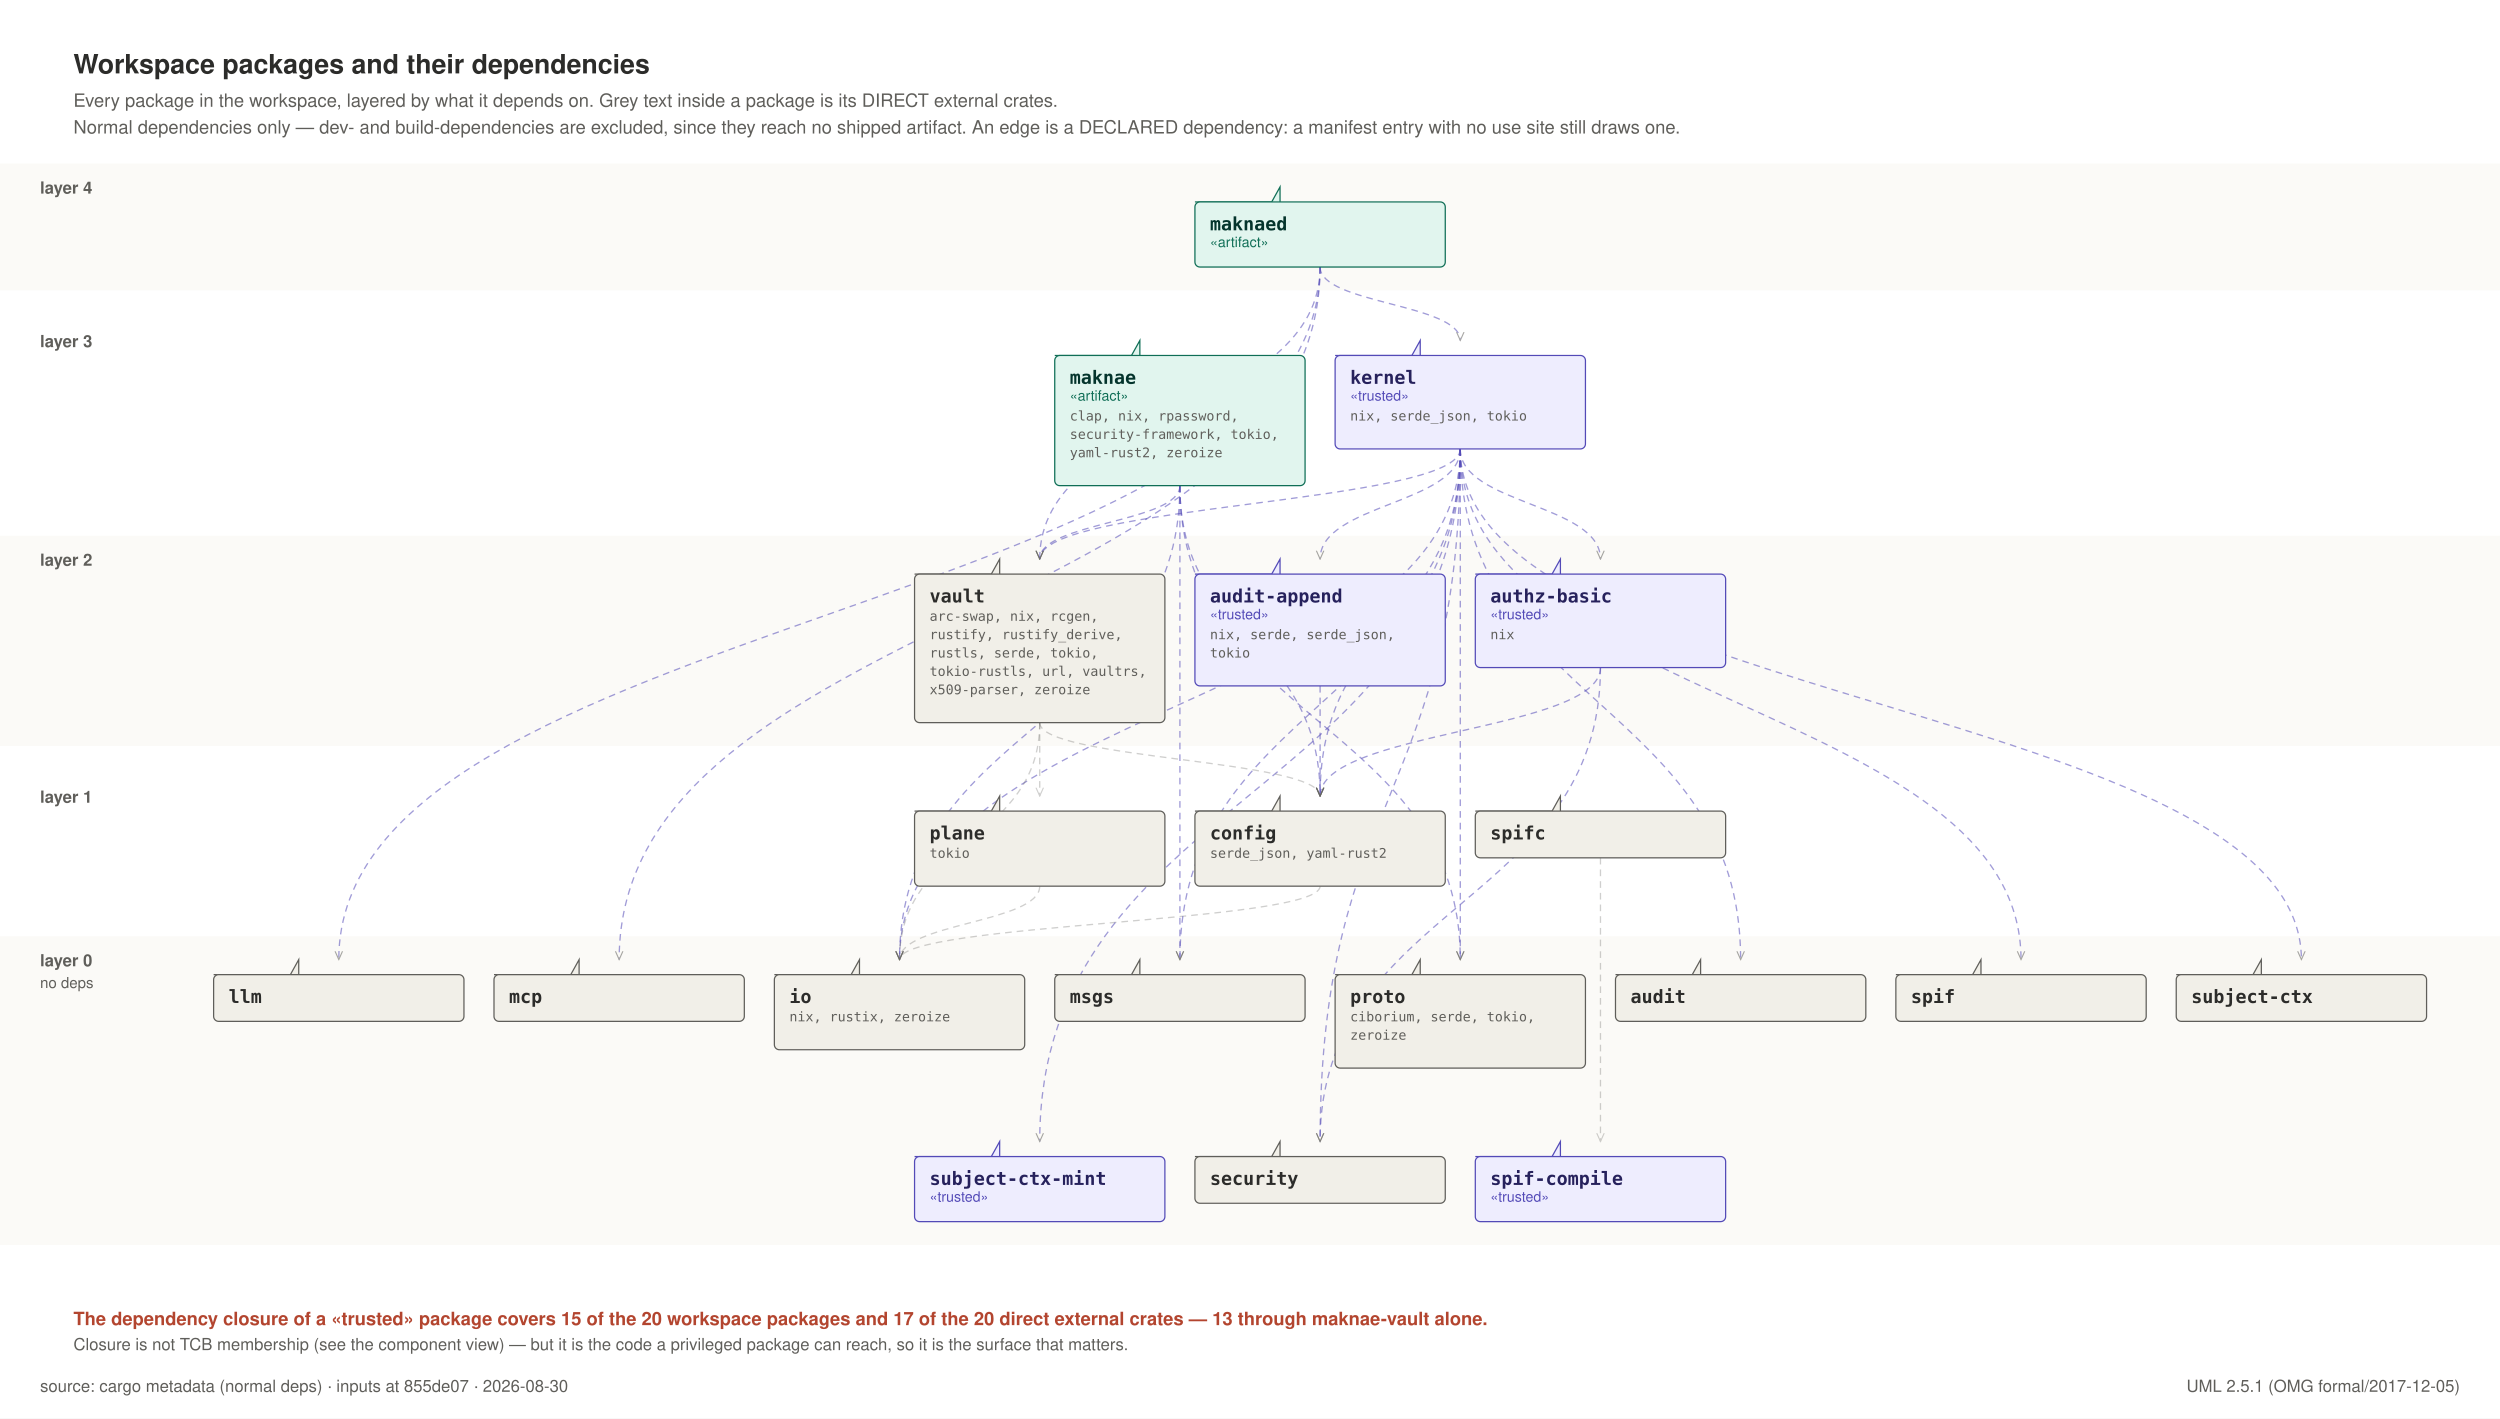
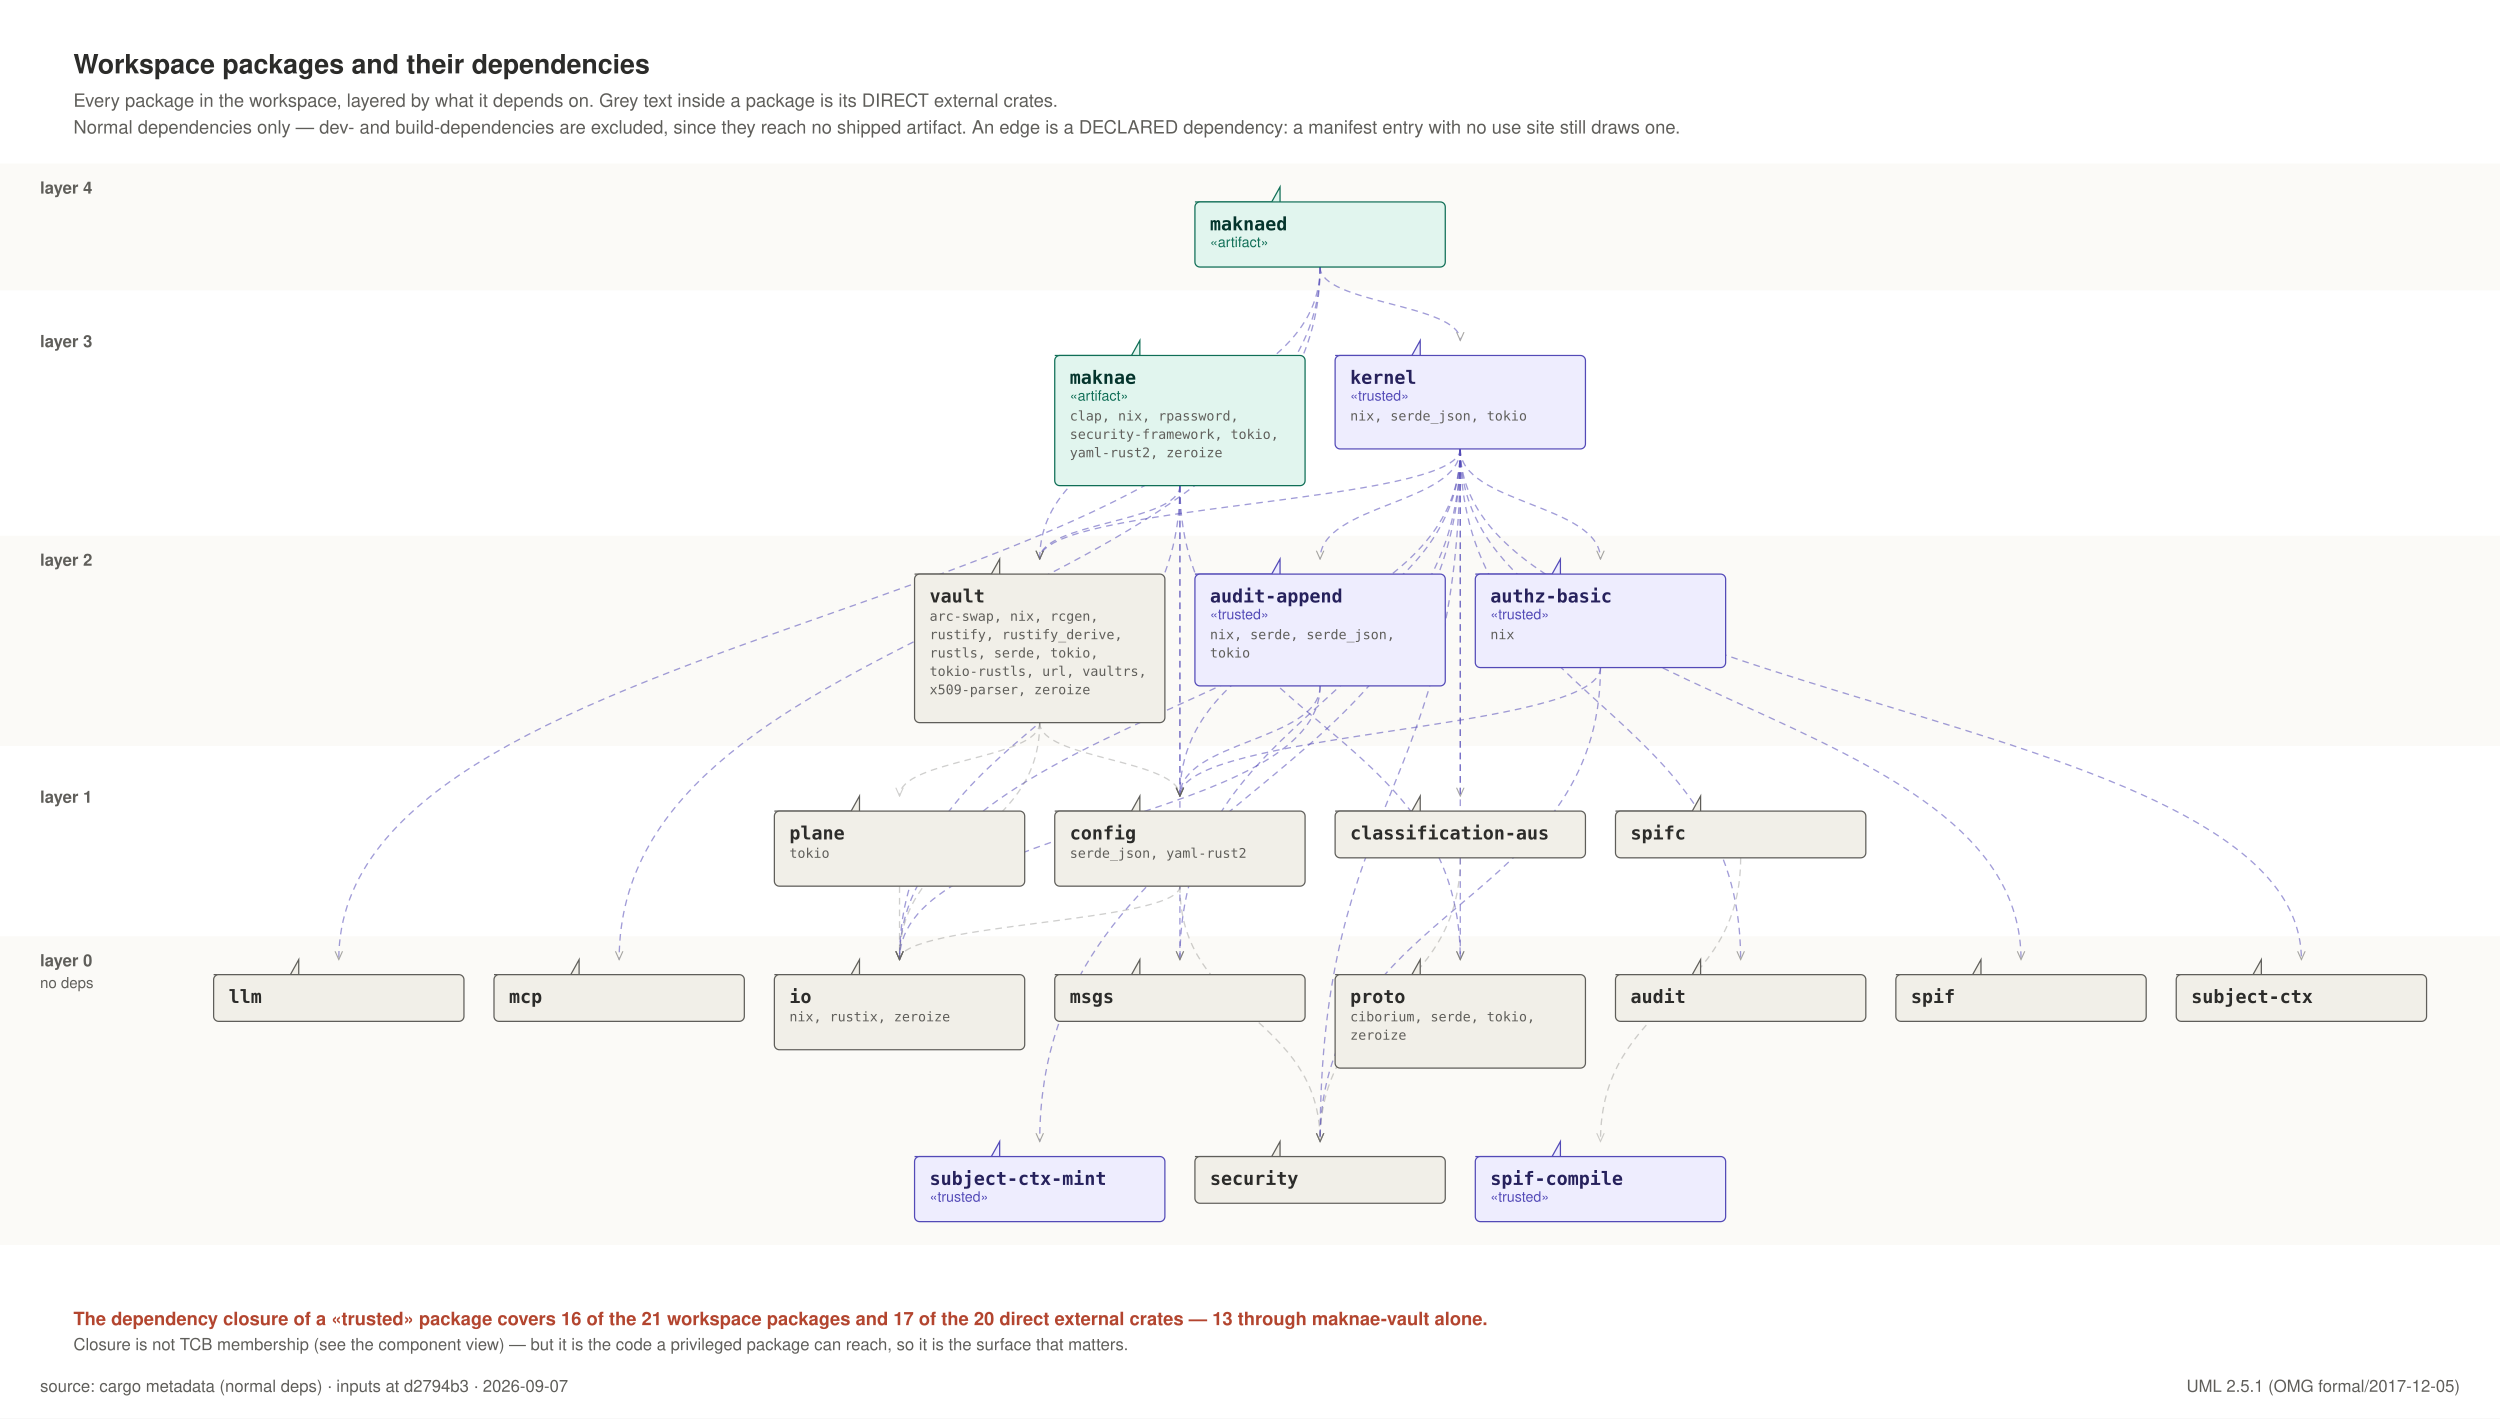
<svg xmlns="http://www.w3.org/2000/svg" width="1498" height="850" viewBox="0 0 1498 850" role="img">
  <rect x="0" y="0" width="1498" height="850" fill="#FFFFFF" />
  <text x="44" y="44" text-anchor="start" font-family="Helvetica, Arial, sans-serif" font-size="16" font-weight="600" fill="#2C2C2A">Workspace packages and their dependencies</text>
  <text x="44" y="64" text-anchor="start" font-family="Helvetica, Arial, sans-serif" font-size="11" font-weight="400" fill="#5F5E5A">Every package in the workspace, layered by what it depends on. Grey text inside a package is its DIRECT external crates.</text>
  <text x="44" y="80" text-anchor="start" font-family="Helvetica, Arial, sans-serif" font-size="11" font-weight="400" fill="#5F5E5A">Normal dependencies only — dev- and build-dependencies are excluded, since they reach no shipped artifact. An edge is a DECLARED dependency: a manifest entry with no use site still draws one.</text>
  <rect x="0" y="98" width="1498" height="76" fill="#FBFAF7" />
  <text x="24" y="116" text-anchor="start" font-family="Helvetica, Arial, sans-serif" font-size="10" font-weight="600" fill="#5F5E5A">layer 4</text>
  <rect x="0" y="190" width="1498" height="115" fill="#FFFFFF" />
  <text x="24" y="208" text-anchor="start" font-family="Helvetica, Arial, sans-serif" font-size="10" font-weight="600" fill="#5F5E5A">layer 3</text>
  <rect x="0" y="321" width="1498" height="126" fill="#FBFAF7" />
  <text x="24" y="339" text-anchor="start" font-family="Helvetica, Arial, sans-serif" font-size="10" font-weight="600" fill="#5F5E5A">layer 2</text>
  <rect x="0" y="463" width="1498" height="82" fill="#FFFFFF" />
  <text x="24" y="481" text-anchor="start" font-family="Helvetica, Arial, sans-serif" font-size="10" font-weight="600" fill="#5F5E5A">layer 1</text>
  <rect x="0" y="561" width="1498" height="185" fill="#FBFAF7" />
  <text x="24" y="579" text-anchor="start" font-family="Helvetica, Arial, sans-serif" font-size="10" font-weight="600" fill="#5F5E5A">layer 0</text>
  <text x="24" y="592" text-anchor="start" font-family="Helvetica, Arial, sans-serif" font-size="9" font-weight="400" fill="#5F5E5A">no deps</text>
  <defs>
    <marker id="dep" viewBox="0 0 10 10" refX="9" refY="5" markerWidth="7" markerHeight="7" orient="auto-start-reverse">
      <path d="M 0 1 L 9 5 L 0 9" fill="none" stroke="#5F5E5A" stroke-width="1.2" />
    </marker>
  </defs>
-   <path d="M 707 291 C 707 384 791 384 791 477" fill="none" stroke="#534AB7" stroke-width="0.8" stroke-dasharray="4 3" opacity="0.55" marker-end="url(#dep)" />
+   <path d="M 707 291 C 707 384 707 384 707 477" fill="none" stroke="#534AB7" stroke-width="0.8" stroke-dasharray="4 3" opacity="0.55" marker-end="url(#dep)" />
  <path d="M 707 291 C 707 433 539 433 539 575" fill="none" stroke="#534AB7" stroke-width="0.8" stroke-dasharray="4 3" opacity="0.55" marker-end="url(#dep)" />
  <path d="M 707 291 C 707 433 707 433 707 575" fill="none" stroke="#534AB7" stroke-width="0.8" stroke-dasharray="4 3" opacity="0.55" marker-end="url(#dep)" />
  <path d="M 707 291 C 707 433 875 433 875 575" fill="none" stroke="#534AB7" stroke-width="0.8" stroke-dasharray="4 3" opacity="0.55" marker-end="url(#dep)" />
  <path d="M 707 291 C 707 313 623 313 623 335" fill="none" stroke="#534AB7" stroke-width="0.8" stroke-dasharray="4 3" opacity="0.55" marker-end="url(#dep)" />
-   <path d="M 791 411 C 791 444 791 444 791 477" fill="none" stroke="#534AB7" stroke-width="0.8" stroke-dasharray="4 3" opacity="0.55" marker-end="url(#dep)" />
-   <path d="M 959 400 C 959 438 791 438 791 477" fill="none" stroke="#534AB7" stroke-width="0.8" stroke-dasharray="4 3" opacity="0.55" marker-end="url(#dep)" />
+   <path d="M 791 411 C 791 444 707 444 707 477" fill="none" stroke="#534AB7" stroke-width="0.8" stroke-dasharray="4 3" opacity="0.55" marker-end="url(#dep)" />
+   <path d="M 791 411 C 791 493 539 493 539 575" fill="none" stroke="#534AB7" stroke-width="0.8" stroke-dasharray="4 3" opacity="0.55" marker-end="url(#dep)" />
+   <path d="M 959 400 C 959 438 707 438 707 477" fill="none" stroke="#534AB7" stroke-width="0.8" stroke-dasharray="4 3" opacity="0.55" marker-end="url(#dep)" />
  <path d="M 959 400 C 959 542 791 542 791 684" fill="none" stroke="#534AB7" stroke-width="0.8" stroke-dasharray="4 3" opacity="0.55" marker-end="url(#dep)" />
-   <path d="M 791 531 C 791 553 539 553 539 575" fill="none" stroke="#5F5E5A" stroke-width="0.8" stroke-dasharray="4 3" opacity="0.3" marker-end="url(#dep)" />
+   <path d="M 875 514 C 875 599 791 599 791 684" fill="none" stroke="#5F5E5A" stroke-width="0.8" stroke-dasharray="4 3" opacity="0.3" marker-end="url(#dep)" />
+   <path d="M 707 531 C 707 553 539 553 539 575" fill="none" stroke="#5F5E5A" stroke-width="0.8" stroke-dasharray="4 3" opacity="0.3" marker-end="url(#dep)" />
+   <path d="M 707 531 C 707 608 791 608 791 684" fill="none" stroke="#5F5E5A" stroke-width="0.8" stroke-dasharray="4 3" opacity="0.3" marker-end="url(#dep)" />
  <path d="M 875 269 C 875 422 1043 422 1043 575" fill="none" stroke="#534AB7" stroke-width="0.8" stroke-dasharray="4 3" opacity="0.55" marker-end="url(#dep)" />
  <path d="M 875 269 C 875 302 791 302 791 335" fill="none" stroke="#534AB7" stroke-width="0.8" stroke-dasharray="4 3" opacity="0.55" marker-end="url(#dep)" />
  <path d="M 875 269 C 875 302 959 302 959 335" fill="none" stroke="#534AB7" stroke-width="0.8" stroke-dasharray="4 3" opacity="0.55" marker-end="url(#dep)" />
-   <path d="M 875 269 C 875 373 791 373 791 477" fill="none" stroke="#534AB7" stroke-width="0.8" stroke-dasharray="4 3" opacity="0.55" marker-end="url(#dep)" />
+   <path d="M 875 269 C 875 373 875 373 875 477" fill="none" stroke="#534AB7" stroke-width="0.8" stroke-dasharray="4 3" opacity="0.55" marker-end="url(#dep)" />
+   <path d="M 875 269 C 875 373 707 373 707 477" fill="none" stroke="#534AB7" stroke-width="0.8" stroke-dasharray="4 3" opacity="0.55" marker-end="url(#dep)" />
  <path d="M 875 269 C 875 422 539 422 539 575" fill="none" stroke="#534AB7" stroke-width="0.8" stroke-dasharray="4 3" opacity="0.55" marker-end="url(#dep)" />
  <path d="M 875 269 C 875 422 707 422 707 575" fill="none" stroke="#534AB7" stroke-width="0.8" stroke-dasharray="4 3" opacity="0.55" marker-end="url(#dep)" />
  <path d="M 875 269 C 875 422 875 422 875 575" fill="none" stroke="#534AB7" stroke-width="0.8" stroke-dasharray="4 3" opacity="0.55" marker-end="url(#dep)" />
  <path d="M 875 269 C 875 476 791 476 791 684" fill="none" stroke="#534AB7" stroke-width="0.8" stroke-dasharray="4 3" opacity="0.55" marker-end="url(#dep)" />
  <path d="M 875 269 C 875 422 1211 422 1211 575" fill="none" stroke="#534AB7" stroke-width="0.8" stroke-dasharray="4 3" opacity="0.55" marker-end="url(#dep)" />
  <path d="M 875 269 C 875 422 1379 422 1379 575" fill="none" stroke="#534AB7" stroke-width="0.8" stroke-dasharray="4 3" opacity="0.55" marker-end="url(#dep)" />
  <path d="M 875 269 C 875 476 623 476 623 684" fill="none" stroke="#534AB7" stroke-width="0.8" stroke-dasharray="4 3" opacity="0.55" marker-end="url(#dep)" />
  <path d="M 875 269 C 875 302 623 302 623 335" fill="none" stroke="#534AB7" stroke-width="0.8" stroke-dasharray="4 3" opacity="0.55" marker-end="url(#dep)" />
-   <path d="M 623 531 C 623 553 539 553 539 575" fill="none" stroke="#5F5E5A" stroke-width="0.8" stroke-dasharray="4 3" opacity="0.3" marker-end="url(#dep)" />
-   <path d="M 959 514 C 959 599 959 599 959 684" fill="none" stroke="#5F5E5A" stroke-width="0.8" stroke-dasharray="4 3" opacity="0.3" marker-end="url(#dep)" />
-   <path d="M 623 433 C 623 455 791 455 791 477" fill="none" stroke="#5F5E5A" stroke-width="0.8" stroke-dasharray="4 3" opacity="0.3" marker-end="url(#dep)" />
+   <path d="M 539 531 C 539 553 539 553 539 575" fill="none" stroke="#5F5E5A" stroke-width="0.8" stroke-dasharray="4 3" opacity="0.3" marker-end="url(#dep)" />
+   <path d="M 1043 514 C 1043 599 959 599 959 684" fill="none" stroke="#5F5E5A" stroke-width="0.8" stroke-dasharray="4 3" opacity="0.3" marker-end="url(#dep)" />
+   <path d="M 623 433 C 623 455 707 455 707 477" fill="none" stroke="#5F5E5A" stroke-width="0.8" stroke-dasharray="4 3" opacity="0.3" marker-end="url(#dep)" />
  <path d="M 623 433 C 623 504 539 504 539 575" fill="none" stroke="#5F5E5A" stroke-width="0.8" stroke-dasharray="4 3" opacity="0.3" marker-end="url(#dep)" />
-   <path d="M 623 433 C 623 455 623 455 623 477" fill="none" stroke="#5F5E5A" stroke-width="0.8" stroke-dasharray="4 3" opacity="0.3" marker-end="url(#dep)" />
+   <path d="M 623 433 C 623 455 539 455 539 477" fill="none" stroke="#5F5E5A" stroke-width="0.8" stroke-dasharray="4 3" opacity="0.3" marker-end="url(#dep)" />
  <path d="M 791 160 C 791 182 875 182 875 204" fill="none" stroke="#534AB7" stroke-width="0.8" stroke-dasharray="4 3" opacity="0.55" marker-end="url(#dep)" />
  <path d="M 791 160 C 791 368 203 368 203 575" fill="none" stroke="#534AB7" stroke-width="0.8" stroke-dasharray="4 3" opacity="0.55" marker-end="url(#dep)" />
  <path d="M 791 160 C 791 368 371 368 371 575" fill="none" stroke="#534AB7" stroke-width="0.8" stroke-dasharray="4 3" opacity="0.55" marker-end="url(#dep)" />
  <path d="M 791 160 C 791 248 623 248 623 335" fill="none" stroke="#534AB7" stroke-width="0.8" stroke-dasharray="4 3" opacity="0.55" marker-end="url(#dep)" />
  <path d="M 716.0 121 h 46 l 5 -9 h 0 v 9" fill="#E1F5EE" stroke="#0F6E56" stroke-width="0.75" />
  <rect x="716.0" y="121" width="150" height="39" rx="3" fill="#E1F5EE" stroke="#0F6E56" stroke-width="0.75" />
  <text x="725.0" y="138" text-anchor="start" font-family="ui-monospace, SFMono-Regular, Menlo, monospace" font-size="11" font-weight="600" fill="#04342C">maknaed</text>
  <text x="725.0" y="148" text-anchor="start" font-family="Helvetica, Arial, sans-serif" font-size="8.5" font-weight="400" fill="#0F6E56">«artifact»</text>
  <path d="M 632.0 213 h 46 l 5 -9 h 0 v 9" fill="#E1F5EE" stroke="#0F6E56" stroke-width="0.75" />
  <rect x="632.0" y="213" width="150" height="78" rx="3" fill="#E1F5EE" stroke="#0F6E56" stroke-width="0.75" />
  <text x="641.0" y="230" text-anchor="start" font-family="ui-monospace, SFMono-Regular, Menlo, monospace" font-size="11" font-weight="600" fill="#04342C">maknae</text>
  <text x="641.0" y="240" text-anchor="start" font-family="Helvetica, Arial, sans-serif" font-size="8.5" font-weight="400" fill="#0F6E56">«artifact»</text>
  <text x="641.0" y="252" text-anchor="start" font-family="ui-monospace, SFMono-Regular, Menlo, monospace" font-size="8" font-weight="400" fill="#5F5E5A">clap, nix, rpassword,</text>
  <text x="641.0" y="263" text-anchor="start" font-family="ui-monospace, SFMono-Regular, Menlo, monospace" font-size="8" font-weight="400" fill="#5F5E5A">security-framework, tokio,</text>
  <text x="641.0" y="274" text-anchor="start" font-family="ui-monospace, SFMono-Regular, Menlo, monospace" font-size="8" font-weight="400" fill="#5F5E5A">yaml-rust2, zeroize</text>
  <path d="M 800.0 213 h 46 l 5 -9 h 0 v 9" fill="#EEEDFE" stroke="#534AB7" stroke-width="0.75" />
  <rect x="800.0" y="213" width="150" height="56" rx="3" fill="#EEEDFE" stroke="#534AB7" stroke-width="0.75" />
  <text x="809.0" y="230" text-anchor="start" font-family="ui-monospace, SFMono-Regular, Menlo, monospace" font-size="11" font-weight="600" fill="#26215C">kernel</text>
  <text x="809.0" y="240" text-anchor="start" font-family="Helvetica, Arial, sans-serif" font-size="8.5" font-weight="400" fill="#534AB7">«trusted»</text>
  <text x="809.0" y="252" text-anchor="start" font-family="ui-monospace, SFMono-Regular, Menlo, monospace" font-size="8" font-weight="400" fill="#5F5E5A">nix, serde_json, tokio</text>
  <path d="M 548.0 344 h 46 l 5 -9 h 0 v 9" fill="#F1EFE8" stroke="#5F5E5A" stroke-width="0.75" />
  <rect x="548.0" y="344" width="150" height="89" rx="3" fill="#F1EFE8" stroke="#5F5E5A" stroke-width="0.75" />
  <text x="557.0" y="361" text-anchor="start" font-family="ui-monospace, SFMono-Regular, Menlo, monospace" font-size="11" font-weight="600" fill="#2C2C2A">vault</text>
  <text x="557.0" y="372" text-anchor="start" font-family="ui-monospace, SFMono-Regular, Menlo, monospace" font-size="8" font-weight="400" fill="#5F5E5A">arc-swap, nix, rcgen,</text>
  <text x="557.0" y="383" text-anchor="start" font-family="ui-monospace, SFMono-Regular, Menlo, monospace" font-size="8" font-weight="400" fill="#5F5E5A">rustify, rustify_derive,</text>
  <text x="557.0" y="394" text-anchor="start" font-family="ui-monospace, SFMono-Regular, Menlo, monospace" font-size="8" font-weight="400" fill="#5F5E5A">rustls, serde, tokio,</text>
  <text x="557.0" y="405" text-anchor="start" font-family="ui-monospace, SFMono-Regular, Menlo, monospace" font-size="8" font-weight="400" fill="#5F5E5A">tokio-rustls, url, vaultrs,</text>
  <text x="557.0" y="416" text-anchor="start" font-family="ui-monospace, SFMono-Regular, Menlo, monospace" font-size="8" font-weight="400" fill="#5F5E5A">x509-parser, zeroize</text>
  <path d="M 716.0 344 h 46 l 5 -9 h 0 v 9" fill="#EEEDFE" stroke="#534AB7" stroke-width="0.75" />
  <rect x="716.0" y="344" width="150" height="67" rx="3" fill="#EEEDFE" stroke="#534AB7" stroke-width="0.75" />
  <text x="725.0" y="361" text-anchor="start" font-family="ui-monospace, SFMono-Regular, Menlo, monospace" font-size="11" font-weight="600" fill="#26215C">audit-append</text>
  <text x="725.0" y="371" text-anchor="start" font-family="Helvetica, Arial, sans-serif" font-size="8.5" font-weight="400" fill="#534AB7">«trusted»</text>
  <text x="725.0" y="383" text-anchor="start" font-family="ui-monospace, SFMono-Regular, Menlo, monospace" font-size="8" font-weight="400" fill="#5F5E5A">nix, serde, serde_json,</text>
  <text x="725.0" y="394" text-anchor="start" font-family="ui-monospace, SFMono-Regular, Menlo, monospace" font-size="8" font-weight="400" fill="#5F5E5A">tokio</text>
  <path d="M 884.0 344 h 46 l 5 -9 h 0 v 9" fill="#EEEDFE" stroke="#534AB7" stroke-width="0.75" />
  <rect x="884.0" y="344" width="150" height="56" rx="3" fill="#EEEDFE" stroke="#534AB7" stroke-width="0.75" />
  <text x="893.0" y="361" text-anchor="start" font-family="ui-monospace, SFMono-Regular, Menlo, monospace" font-size="11" font-weight="600" fill="#26215C">authz-basic</text>
  <text x="893.0" y="371" text-anchor="start" font-family="Helvetica, Arial, sans-serif" font-size="8.5" font-weight="400" fill="#534AB7">«trusted»</text>
  <text x="893.0" y="383" text-anchor="start" font-family="ui-monospace, SFMono-Regular, Menlo, monospace" font-size="8" font-weight="400" fill="#5F5E5A">nix</text>
-   <path d="M 548.0 486 h 46 l 5 -9 h 0 v 9" fill="#F1EFE8" stroke="#5F5E5A" stroke-width="0.75" />
-   <rect x="548.0" y="486" width="150" height="45" rx="3" fill="#F1EFE8" stroke="#5F5E5A" stroke-width="0.75" />
-   <text x="557.0" y="503" text-anchor="start" font-family="ui-monospace, SFMono-Regular, Menlo, monospace" font-size="11" font-weight="600" fill="#2C2C2A">plane</text>
-   <text x="557.0" y="514" text-anchor="start" font-family="ui-monospace, SFMono-Regular, Menlo, monospace" font-size="8" font-weight="400" fill="#5F5E5A">tokio</text>
-   <path d="M 716.0 486 h 46 l 5 -9 h 0 v 9" fill="#F1EFE8" stroke="#5F5E5A" stroke-width="0.75" />
-   <rect x="716.0" y="486" width="150" height="45" rx="3" fill="#F1EFE8" stroke="#5F5E5A" stroke-width="0.75" />
-   <text x="725.0" y="503" text-anchor="start" font-family="ui-monospace, SFMono-Regular, Menlo, monospace" font-size="11" font-weight="600" fill="#2C2C2A">config</text>
-   <text x="725.0" y="514" text-anchor="start" font-family="ui-monospace, SFMono-Regular, Menlo, monospace" font-size="8" font-weight="400" fill="#5F5E5A">serde_json, yaml-rust2</text>
-   <path d="M 884.0 486 h 46 l 5 -9 h 0 v 9" fill="#F1EFE8" stroke="#5F5E5A" stroke-width="0.75" />
-   <rect x="884.0" y="486" width="150" height="28" rx="3" fill="#F1EFE8" stroke="#5F5E5A" stroke-width="0.75" />
-   <text x="893.0" y="503" text-anchor="start" font-family="ui-monospace, SFMono-Regular, Menlo, monospace" font-size="11" font-weight="600" fill="#2C2C2A">spifc</text>
+   <path d="M 464.0 486 h 46 l 5 -9 h 0 v 9" fill="#F1EFE8" stroke="#5F5E5A" stroke-width="0.75" />
+   <rect x="464.0" y="486" width="150" height="45" rx="3" fill="#F1EFE8" stroke="#5F5E5A" stroke-width="0.75" />
+   <text x="473.0" y="503" text-anchor="start" font-family="ui-monospace, SFMono-Regular, Menlo, monospace" font-size="11" font-weight="600" fill="#2C2C2A">plane</text>
+   <text x="473.0" y="514" text-anchor="start" font-family="ui-monospace, SFMono-Regular, Menlo, monospace" font-size="8" font-weight="400" fill="#5F5E5A">tokio</text>
+   <path d="M 632.0 486 h 46 l 5 -9 h 0 v 9" fill="#F1EFE8" stroke="#5F5E5A" stroke-width="0.75" />
+   <rect x="632.0" y="486" width="150" height="45" rx="3" fill="#F1EFE8" stroke="#5F5E5A" stroke-width="0.75" />
+   <text x="641.0" y="503" text-anchor="start" font-family="ui-monospace, SFMono-Regular, Menlo, monospace" font-size="11" font-weight="600" fill="#2C2C2A">config</text>
+   <text x="641.0" y="514" text-anchor="start" font-family="ui-monospace, SFMono-Regular, Menlo, monospace" font-size="8" font-weight="400" fill="#5F5E5A">serde_json, yaml-rust2</text>
+   <path d="M 800.0 486 h 46 l 5 -9 h 0 v 9" fill="#F1EFE8" stroke="#5F5E5A" stroke-width="0.75" />
+   <rect x="800.0" y="486" width="150" height="28" rx="3" fill="#F1EFE8" stroke="#5F5E5A" stroke-width="0.75" />
+   <text x="809.0" y="503" text-anchor="start" font-family="ui-monospace, SFMono-Regular, Menlo, monospace" font-size="11" font-weight="600" fill="#2C2C2A">classification-aus</text>
+   <path d="M 968.0 486 h 46 l 5 -9 h 0 v 9" fill="#F1EFE8" stroke="#5F5E5A" stroke-width="0.75" />
+   <rect x="968.0" y="486" width="150" height="28" rx="3" fill="#F1EFE8" stroke="#5F5E5A" stroke-width="0.75" />
+   <text x="977.0" y="503" text-anchor="start" font-family="ui-monospace, SFMono-Regular, Menlo, monospace" font-size="11" font-weight="600" fill="#2C2C2A">spifc</text>
  <path d="M 128.0 584 h 46 l 5 -9 h 0 v 9" fill="#F1EFE8" stroke="#5F5E5A" stroke-width="0.75" />
  <rect x="128.0" y="584" width="150" height="28" rx="3" fill="#F1EFE8" stroke="#5F5E5A" stroke-width="0.75" />
  <text x="137.0" y="601" text-anchor="start" font-family="ui-monospace, SFMono-Regular, Menlo, monospace" font-size="11" font-weight="600" fill="#2C2C2A">llm</text>
  <path d="M 296.0 584 h 46 l 5 -9 h 0 v 9" fill="#F1EFE8" stroke="#5F5E5A" stroke-width="0.75" />
  <rect x="296.0" y="584" width="150" height="28" rx="3" fill="#F1EFE8" stroke="#5F5E5A" stroke-width="0.75" />
  <text x="305.0" y="601" text-anchor="start" font-family="ui-monospace, SFMono-Regular, Menlo, monospace" font-size="11" font-weight="600" fill="#2C2C2A">mcp</text>
  <path d="M 464.0 584 h 46 l 5 -9 h 0 v 9" fill="#F1EFE8" stroke="#5F5E5A" stroke-width="0.75" />
  <rect x="464.0" y="584" width="150" height="45" rx="3" fill="#F1EFE8" stroke="#5F5E5A" stroke-width="0.75" />
  <text x="473.0" y="601" text-anchor="start" font-family="ui-monospace, SFMono-Regular, Menlo, monospace" font-size="11" font-weight="600" fill="#2C2C2A">io</text>
  <text x="473.0" y="612" text-anchor="start" font-family="ui-monospace, SFMono-Regular, Menlo, monospace" font-size="8" font-weight="400" fill="#5F5E5A">nix, rustix, zeroize</text>
  <path d="M 632.0 584 h 46 l 5 -9 h 0 v 9" fill="#F1EFE8" stroke="#5F5E5A" stroke-width="0.75" />
  <rect x="632.0" y="584" width="150" height="28" rx="3" fill="#F1EFE8" stroke="#5F5E5A" stroke-width="0.75" />
  <text x="641.0" y="601" text-anchor="start" font-family="ui-monospace, SFMono-Regular, Menlo, monospace" font-size="11" font-weight="600" fill="#2C2C2A">msgs</text>
  <path d="M 800.0 584 h 46 l 5 -9 h 0 v 9" fill="#F1EFE8" stroke="#5F5E5A" stroke-width="0.75" />
  <rect x="800.0" y="584" width="150" height="56" rx="3" fill="#F1EFE8" stroke="#5F5E5A" stroke-width="0.75" />
  <text x="809.0" y="601" text-anchor="start" font-family="ui-monospace, SFMono-Regular, Menlo, monospace" font-size="11" font-weight="600" fill="#2C2C2A">proto</text>
  <text x="809.0" y="612" text-anchor="start" font-family="ui-monospace, SFMono-Regular, Menlo, monospace" font-size="8" font-weight="400" fill="#5F5E5A">ciborium, serde, tokio,</text>
  <text x="809.0" y="623" text-anchor="start" font-family="ui-monospace, SFMono-Regular, Menlo, monospace" font-size="8" font-weight="400" fill="#5F5E5A">zeroize</text>
  <path d="M 968.0 584 h 46 l 5 -9 h 0 v 9" fill="#F1EFE8" stroke="#5F5E5A" stroke-width="0.75" />
  <rect x="968.0" y="584" width="150" height="28" rx="3" fill="#F1EFE8" stroke="#5F5E5A" stroke-width="0.75" />
  <text x="977.0" y="601" text-anchor="start" font-family="ui-monospace, SFMono-Regular, Menlo, monospace" font-size="11" font-weight="600" fill="#2C2C2A">audit</text>
  <path d="M 1136.0 584 h 46 l 5 -9 h 0 v 9" fill="#F1EFE8" stroke="#5F5E5A" stroke-width="0.75" />
  <rect x="1136.0" y="584" width="150" height="28" rx="3" fill="#F1EFE8" stroke="#5F5E5A" stroke-width="0.75" />
  <text x="1145.0" y="601" text-anchor="start" font-family="ui-monospace, SFMono-Regular, Menlo, monospace" font-size="11" font-weight="600" fill="#2C2C2A">spif</text>
  <path d="M 1304.0 584 h 46 l 5 -9 h 0 v 9" fill="#F1EFE8" stroke="#5F5E5A" stroke-width="0.75" />
  <rect x="1304.0" y="584" width="150" height="28" rx="3" fill="#F1EFE8" stroke="#5F5E5A" stroke-width="0.75" />
  <text x="1313.0" y="601" text-anchor="start" font-family="ui-monospace, SFMono-Regular, Menlo, monospace" font-size="11" font-weight="600" fill="#2C2C2A">subject-ctx</text>
  <path d="M 548.0 693 h 46 l 5 -9 h 0 v 9" fill="#EEEDFE" stroke="#534AB7" stroke-width="0.75" />
  <rect x="548.0" y="693" width="150" height="39" rx="3" fill="#EEEDFE" stroke="#534AB7" stroke-width="0.75" />
  <text x="557.0" y="710" text-anchor="start" font-family="ui-monospace, SFMono-Regular, Menlo, monospace" font-size="11" font-weight="600" fill="#26215C">subject-ctx-mint</text>
  <text x="557.0" y="720" text-anchor="start" font-family="Helvetica, Arial, sans-serif" font-size="8.5" font-weight="400" fill="#534AB7">«trusted»</text>
  <path d="M 716.0 693 h 46 l 5 -9 h 0 v 9" fill="#F1EFE8" stroke="#5F5E5A" stroke-width="0.75" />
  <rect x="716.0" y="693" width="150" height="28" rx="3" fill="#F1EFE8" stroke="#5F5E5A" stroke-width="0.75" />
  <text x="725.0" y="710" text-anchor="start" font-family="ui-monospace, SFMono-Regular, Menlo, monospace" font-size="11" font-weight="600" fill="#2C2C2A">security</text>
  <path d="M 884.0 693 h 46 l 5 -9 h 0 v 9" fill="#EEEDFE" stroke="#534AB7" stroke-width="0.75" />
  <rect x="884.0" y="693" width="150" height="39" rx="3" fill="#EEEDFE" stroke="#534AB7" stroke-width="0.75" />
  <text x="893.0" y="710" text-anchor="start" font-family="ui-monospace, SFMono-Regular, Menlo, monospace" font-size="11" font-weight="600" fill="#26215C">spif-compile</text>
  <text x="893.0" y="720" text-anchor="start" font-family="Helvetica, Arial, sans-serif" font-size="8.5" font-weight="400" fill="#534AB7">«trusted»</text>
-   <text x="44" y="794" text-anchor="start" font-family="Helvetica, Arial, sans-serif" font-size="11" font-weight="600" fill="#B3452F">The dependency closure of a «trusted» package covers 15 of the 20 workspace packages and 17 of the 20 direct external crates — 13 through maknae-vault alone.</text>
+   <text x="44" y="794" text-anchor="start" font-family="Helvetica, Arial, sans-serif" font-size="11" font-weight="600" fill="#B3452F">The dependency closure of a «trusted» package covers 16 of the 21 workspace packages and 17 of the 20 direct external crates — 13 through maknae-vault alone.</text>
  <text x="44" y="809" text-anchor="start" font-family="Helvetica, Arial, sans-serif" font-size="10" font-weight="400" fill="#5F5E5A">Closure is not TCB membership (see the component view) — but it is the code a privileged package can reach, so it is the surface that matters.</text>
-   <text x="24" y="834" text-anchor="start" font-family="Helvetica, Arial, sans-serif" font-size="10" font-weight="400" fill="#5F5E5A">source: cargo metadata (normal deps) · inputs at 855de07 · 2026-08-30</text>
+   <text x="24" y="834" text-anchor="start" font-family="Helvetica, Arial, sans-serif" font-size="10" font-weight="400" fill="#5F5E5A">source: cargo metadata (normal deps) · inputs at d2794b3 · 2026-09-07</text>
  <text x="1474" y="834" text-anchor="end" font-family="Helvetica, Arial, sans-serif" font-size="10" font-weight="400" fill="#5F5E5A">UML 2.5.1 (OMG formal/2017-12-05)</text>
</svg>
